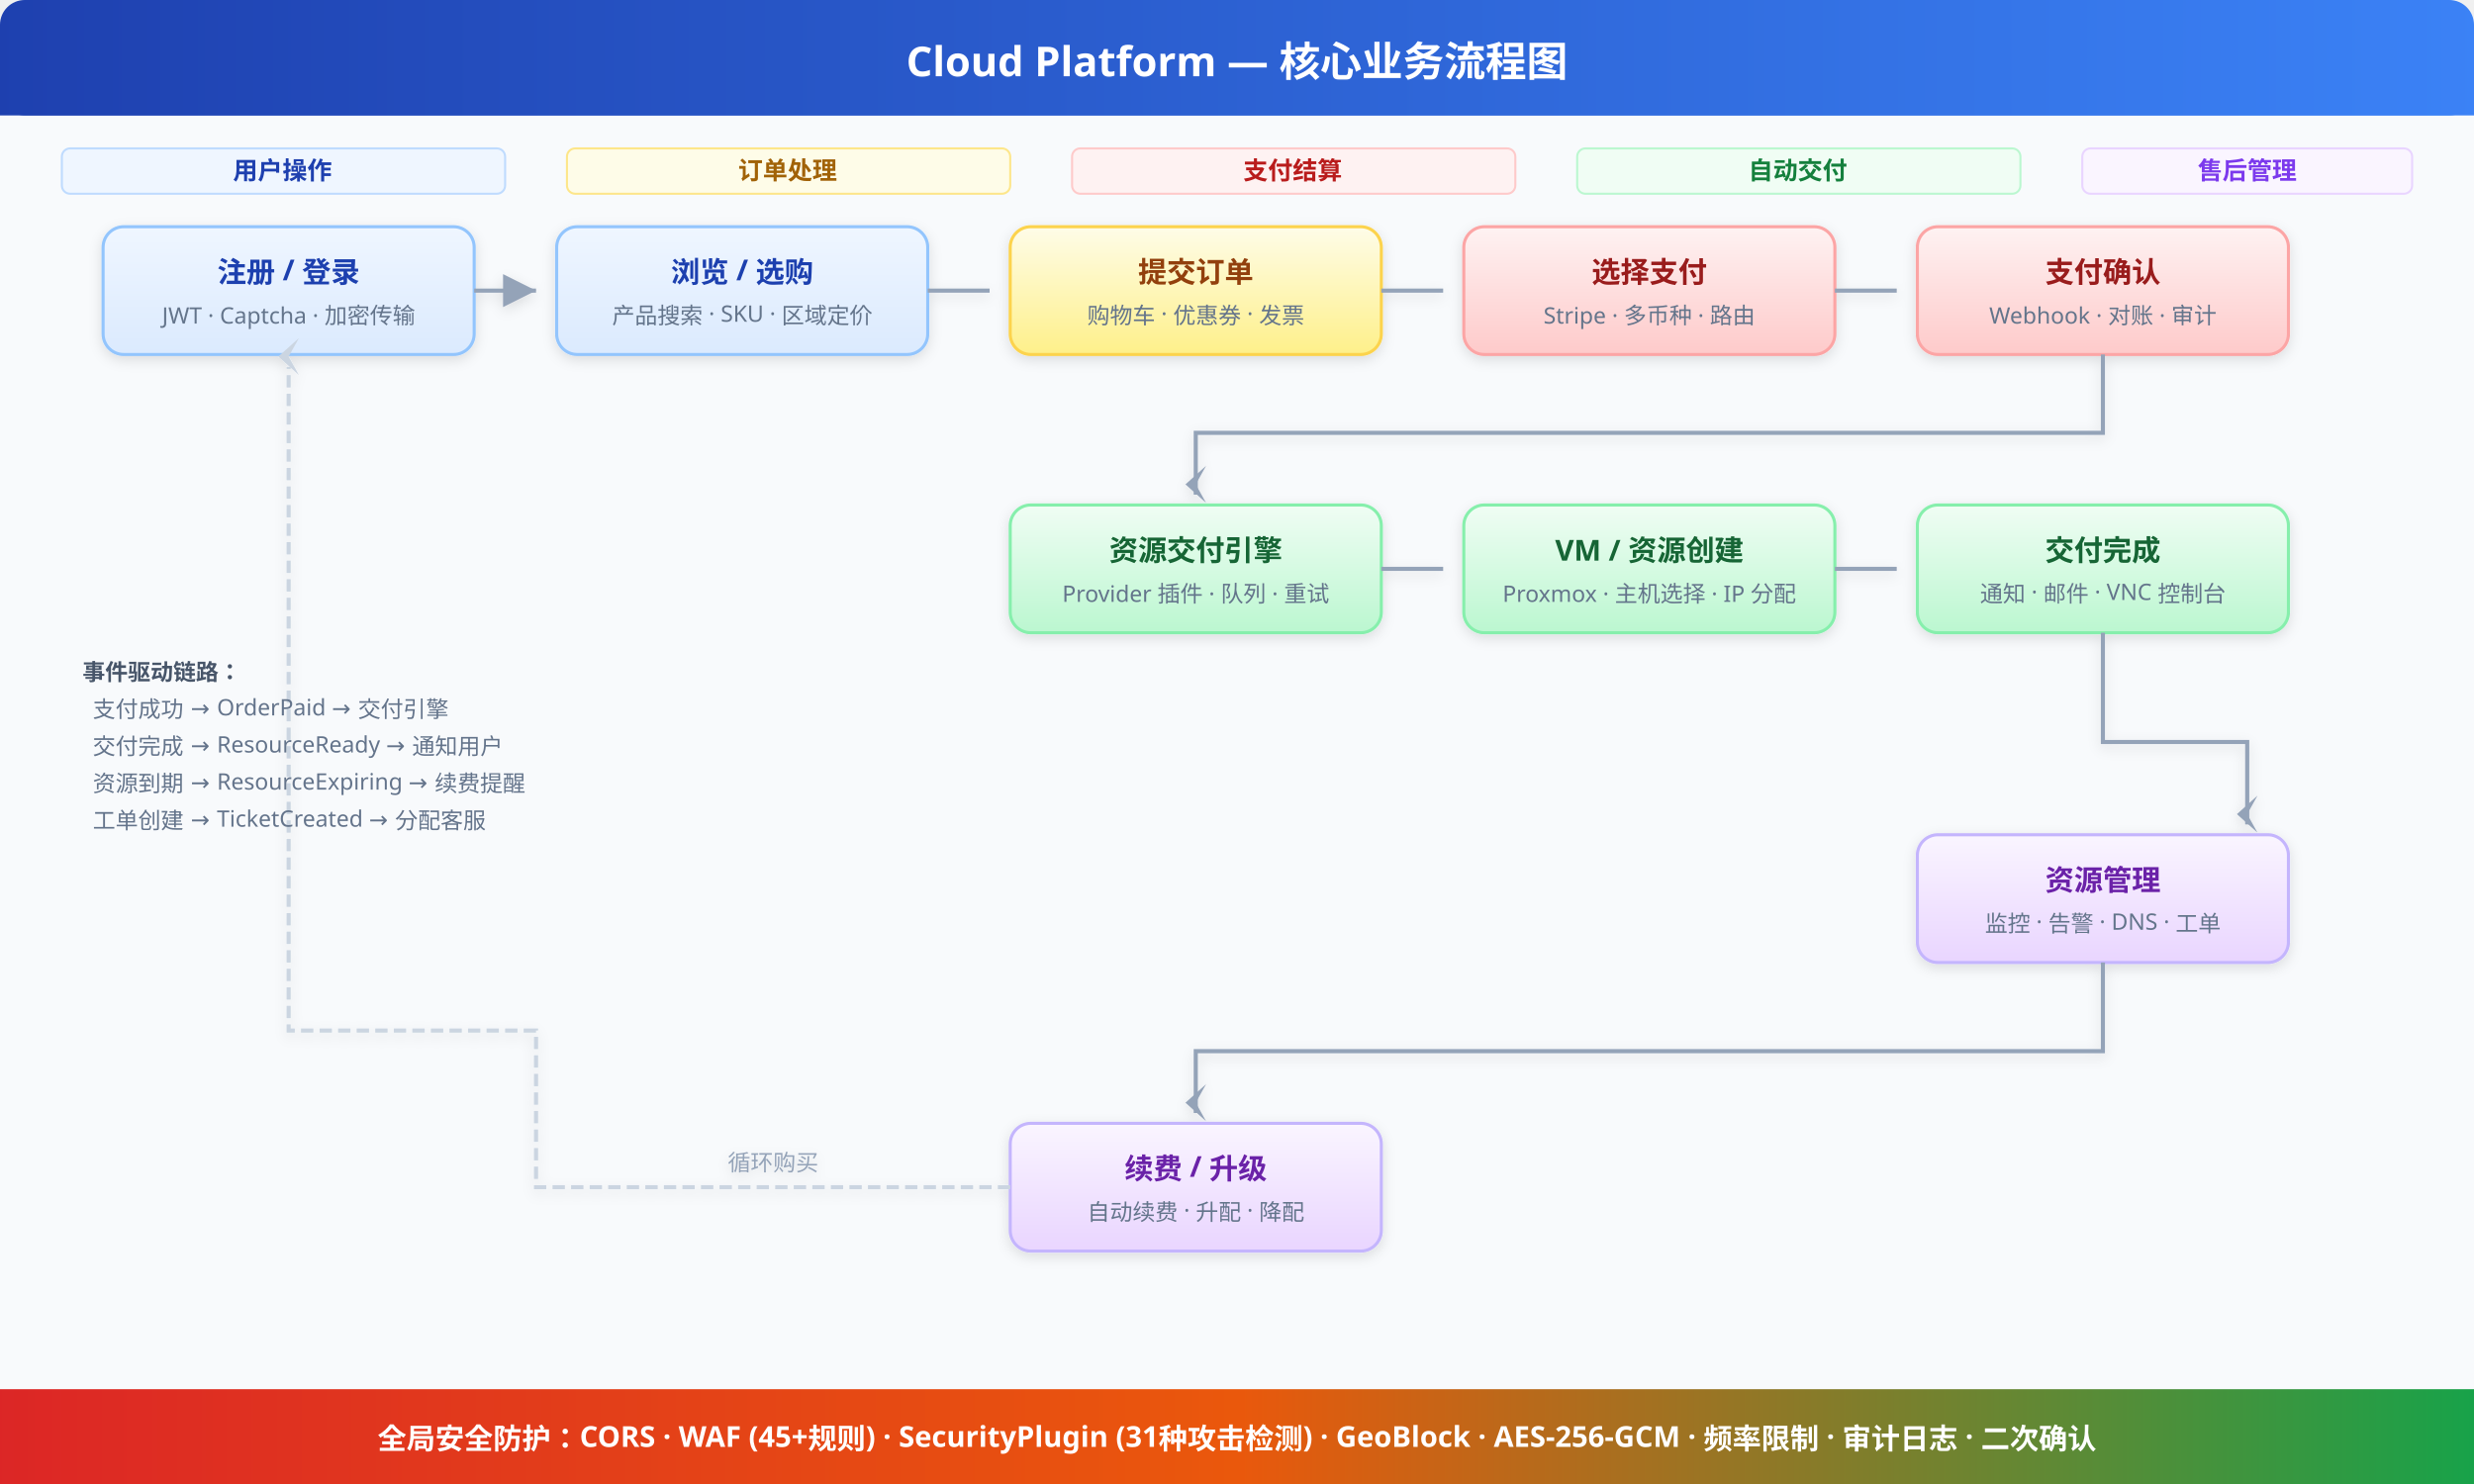
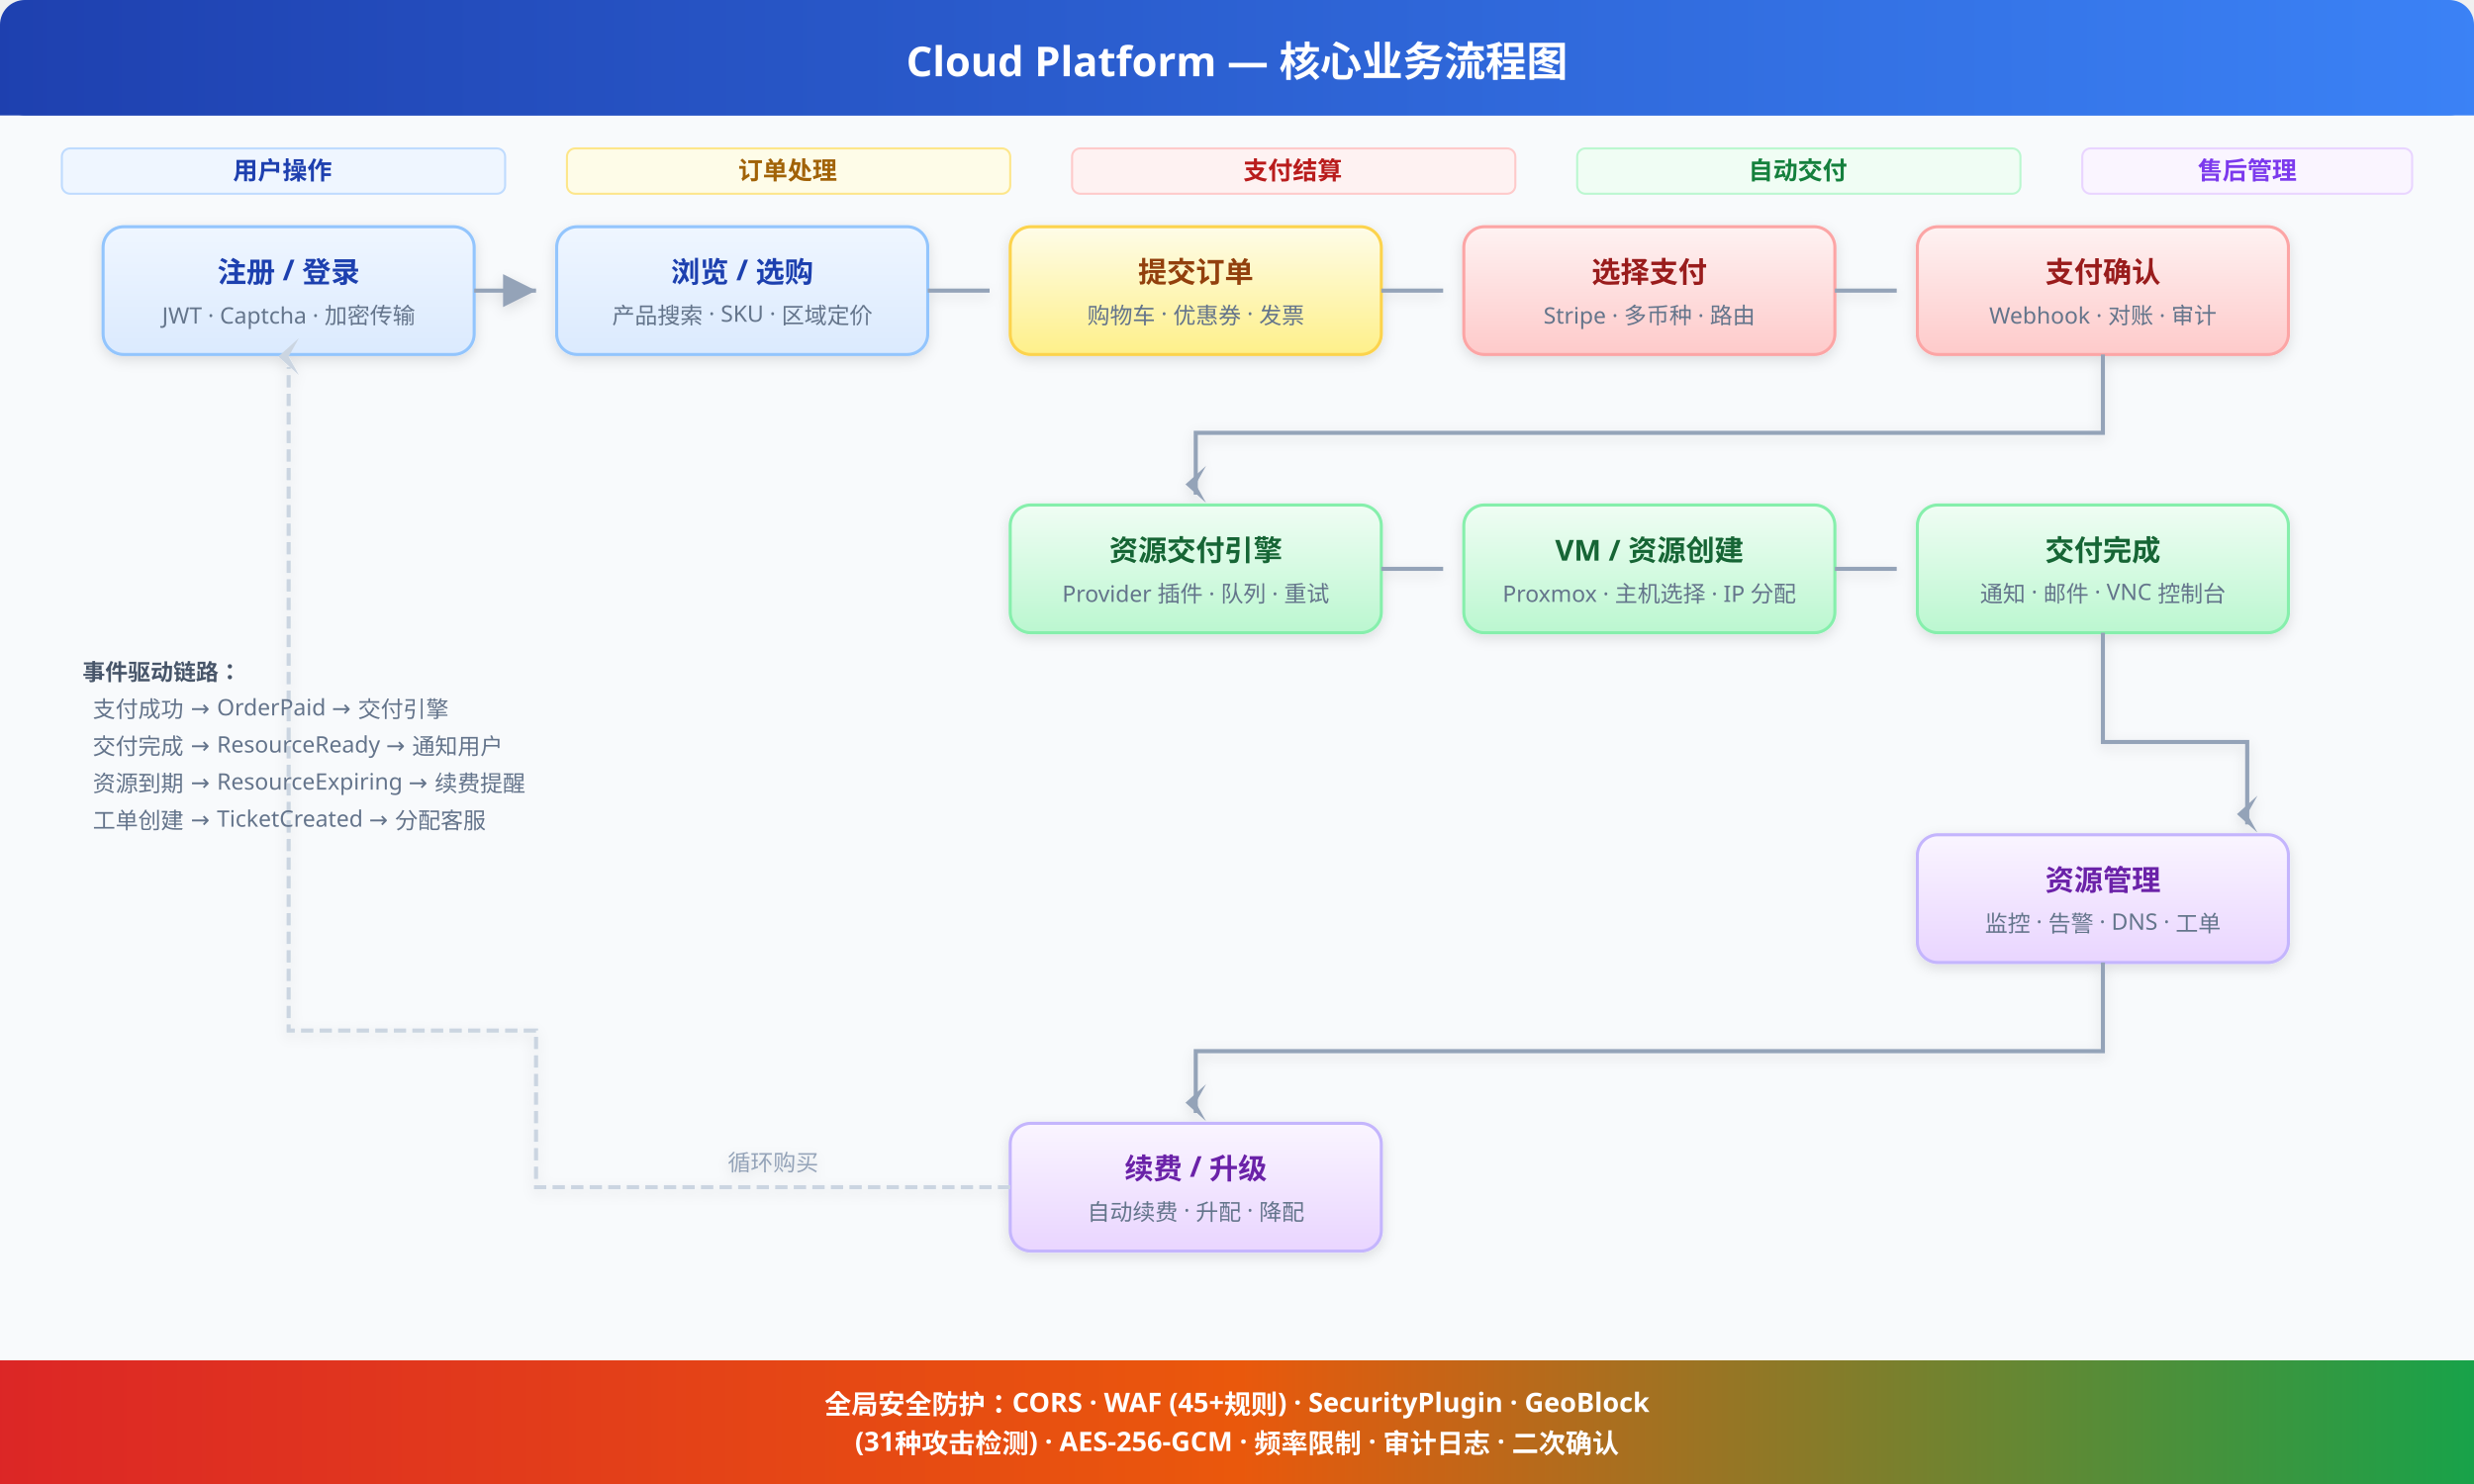
<svg xmlns="http://www.w3.org/2000/svg" viewBox="0 0 1200 720" font-family="'Microsoft YaHei','PingFang SC','Noto Sans SC',sans-serif">
  <defs>
    <linearGradient id="hdr" x1="0" y1="0" x2="1" y2="0">
      <stop offset="0%" stop-color="#1e40af" />
      <stop offset="100%" stop-color="#3b82f6" />
    </linearGradient>
    <linearGradient id="userGrad" x1="0" y1="0" x2="0" y2="1">
      <stop offset="0%" stop-color="#eff6ff" />
      <stop offset="100%" stop-color="#dbeafe" />
    </linearGradient>
    <linearGradient id="orderGrad" x1="0" y1="0" x2="0" y2="1">
      <stop offset="0%" stop-color="#fefce8" />
      <stop offset="100%" stop-color="#fef08a" />
    </linearGradient>
    <linearGradient id="payGrad" x1="0" y1="0" x2="0" y2="1">
      <stop offset="0%" stop-color="#fef2f2" />
      <stop offset="100%" stop-color="#fecaca" />
    </linearGradient>
    <linearGradient id="provGrad" x1="0" y1="0" x2="0" y2="1">
      <stop offset="0%" stop-color="#f0fdf4" />
      <stop offset="100%" stop-color="#bbf7d0" />
    </linearGradient>
    <linearGradient id="mgmtGrad" x1="0" y1="0" x2="0" y2="1">
      <stop offset="0%" stop-color="#faf5ff" />
      <stop offset="100%" stop-color="#e9d5ff" />
    </linearGradient>
    <linearGradient id="secBar" x1="0" y1="0" x2="1" y2="0">
      <stop offset="0%" stop-color="#dc2626" />
      <stop offset="50%" stop-color="#ea580c" />
      <stop offset="100%" stop-color="#16a34a" />
    </linearGradient>
    <filter id="sh">
      <feDropShadow dx="0" dy="2" stdDeviation="3" flood-opacity="0.12" />
    </filter>
    <marker id="arr" markerWidth="8" markerHeight="8" refX="8" refY="4" orient="auto">
      <path d="M0,0 L8,4 L0,8 Z" fill="#94a3b8" />
    </marker>
    <marker id="arrDash" markerWidth="8" markerHeight="8" refX="8" refY="4" orient="auto">
      <path d="M0,0 L8,4 L0,8 Z" fill="#cbd5e1" />
    </marker>
  </defs>
  <rect width="1200" height="720" fill="#f8fafc" rx="12" />
  <rect x="0" y="0" width="1200" height="56" fill="url(#hdr)" rx="12" />
  <rect x="0" y="12" width="1200" height="44" fill="url(#hdr)" />
  <text x="600" y="37" text-anchor="middle" fill="#fff" font-size="20" font-weight="bold">Cloud Platform — 核心业务流程图</text>
  <g font-size="12" text-anchor="middle">
    <rect x="30" y="72" width="215" height="22" rx="4" fill="#eff6ff" stroke="#bfdbfe" />
    <text x="137" y="87" fill="#1e40af" font-weight="bold">用户操作</text>
    <rect x="275" y="72" width="215" height="22" rx="4" fill="#fefce8" stroke="#fde68a" />
    <text x="382" y="87" fill="#a16207" font-weight="bold">订单处理</text>
    <rect x="520" y="72" width="215" height="22" rx="4" fill="#fef2f2" stroke="#fecaca" />
    <text x="627" y="87" fill="#b91c1c" font-weight="bold">支付结算</text>
    <rect x="765" y="72" width="215" height="22" rx="4" fill="#f0fdf4" stroke="#bbf7d0" />
    <text x="872" y="87" fill="#15803d" font-weight="bold">自动交付</text>
    <rect x="1010" y="72" width="160" height="22" rx="4" fill="#faf5ff" stroke="#e9d5ff" />
    <text x="1090" y="87" fill="#7c3aed" font-weight="bold">售后管理</text>
  </g>
  <g filter="url(#sh)">
    <rect x="50" y="110" width="180" height="62" rx="10" fill="url(#userGrad)" stroke="#93c5fd" stroke-width="1.5" />
    <text x="140" y="137" text-anchor="middle" fill="#1e40af" font-size="14" font-weight="bold">注册 / 登录</text>
    <text x="140" y="157" text-anchor="middle" fill="#64748b" font-size="11">JWT · Captcha · 加密传输</text>
    <path d="M230,141 L260,141" stroke="#94a3b8" stroke-width="2" marker-end="url(#arr)" />
    <rect x="270" y="110" width="180" height="62" rx="10" fill="url(#userGrad)" stroke="#93c5fd" stroke-width="1.5" />
    <text x="360" y="137" text-anchor="middle" fill="#1e40af" font-size="14" font-weight="bold">浏览 / 选购</text>
    <text x="360" y="157" text-anchor="middle" fill="#64748b" font-size="11">产品搜索 · SKU · 区域定价</text>
    <path d="M450,141 L480,141" stroke="#94a3b8" stroke-width="2" />
    <rect x="490" y="110" width="180" height="62" rx="10" fill="url(#orderGrad)" stroke="#fcd34d" stroke-width="1.5" />
    <text x="580" y="137" text-anchor="middle" fill="#92400e" font-size="14" font-weight="bold">提交订单</text>
    <text x="580" y="157" text-anchor="middle" fill="#64748b" font-size="11">购物车 · 优惠券 · 发票</text>
    <path d="M670,141 L700,141" stroke="#94a3b8" stroke-width="2" />
    <rect x="710" y="110" width="180" height="62" rx="10" fill="url(#payGrad)" stroke="#fca5a5" stroke-width="1.5" />
    <text x="800" y="137" text-anchor="middle" fill="#991b1b" font-size="14" font-weight="bold">选择支付</text>
    <text x="800" y="157" text-anchor="middle" fill="#64748b" font-size="11">Stripe · 多币种 · 路由</text>
    <path d="M890,141 L920,141" stroke="#94a3b8" stroke-width="2" />
    <rect x="930" y="110" width="180" height="62" rx="10" fill="url(#payGrad)" stroke="#fca5a5" stroke-width="1.5" />
    <text x="1020" y="137" text-anchor="middle" fill="#991b1b" font-size="14" font-weight="bold">支付确认</text>
    <text x="1020" y="157" text-anchor="middle" fill="#64748b" font-size="11">Webhook · 对账 · 审计</text>
    <path d="M1020,172 L1020,210 L580,210 L580,240" stroke="#94a3b8" stroke-width="2" fill="none" />
    <polygon points="575,235 585,244 580,235 585,226" fill="#94a3b8" />
    <rect x="490" y="245" width="180" height="62" rx="10" fill="url(#provGrad)" stroke="#86efac" stroke-width="1.5" />
    <text x="580" y="272" text-anchor="middle" fill="#166534" font-size="14" font-weight="bold">资源交付引擎</text>
    <text x="580" y="292" text-anchor="middle" fill="#64748b" font-size="11">Provider 插件 · 队列 · 重试</text>
    <path d="M670,276 L700,276" stroke="#94a3b8" stroke-width="2" />
    <rect x="710" y="245" width="180" height="62" rx="10" fill="url(#provGrad)" stroke="#86efac" stroke-width="1.5" />
    <text x="800" y="272" text-anchor="middle" fill="#166534" font-size="14" font-weight="bold">VM / 资源创建</text>
    <text x="800" y="292" text-anchor="middle" fill="#64748b" font-size="11">Proxmox · 主机选择 · IP 分配</text>
    <path d="M890,276 L920,276" stroke="#94a3b8" stroke-width="2" />
    <rect x="930" y="245" width="180" height="62" rx="10" fill="url(#provGrad)" stroke="#86efac" stroke-width="1.5" />
    <text x="1020" y="272" text-anchor="middle" fill="#166534" font-size="14" font-weight="bold">交付完成</text>
    <text x="1020" y="292" text-anchor="middle" fill="#64748b" font-size="11">通知 · 邮件 · VNC 控制台</text>
    <path d="M1020,307 L1020,360 L1090,360 L1090,400" stroke="#94a3b8" stroke-width="2" fill="none" />
    <polygon points="1085,395 1095,404 1090,395 1095,386" fill="#94a3b8" />
    <rect x="930" y="405" width="180" height="62" rx="10" fill="url(#mgmtGrad)" stroke="#c4b5fd" stroke-width="1.5" />
    <text x="1020" y="432" text-anchor="middle" fill="#6b21a8" font-size="14" font-weight="bold">资源管理</text>
    <text x="1020" y="452" text-anchor="middle" fill="#64748b" font-size="11">监控 · 告警 · DNS · 工单</text>
    <path d="M1020,467 L1020,510 L580,510 L580,540" stroke="#94a3b8" stroke-width="2" fill="none" />
    <polygon points="575,535 585,544 580,535 585,526" fill="#94a3b8" />
    <rect x="490" y="545" width="180" height="62" rx="10" fill="url(#mgmtGrad)" stroke="#c4b5fd" stroke-width="1.5" />
    <text x="580" y="572" text-anchor="middle" fill="#6b21a8" font-size="14" font-weight="bold">续费 / 升级</text>
    <text x="580" y="592" text-anchor="middle" fill="#64748b" font-size="11">自动续费 · 升配 · 降配</text>
    <path d="M490,576 L260,576 L260,500 L140,500 L140,178" stroke="#cbd5e1" stroke-width="2" stroke-dasharray="6,3" fill="none" />
    <polygon points="135,173 145,182 140,173 145,164" fill="#cbd5e1" />
    <text x="375" y="568" text-anchor="middle" fill="#94a3b8" font-size="11">循环购买</text>
  </g>
  <g font-size="11" fill="#64748b">
    <text x="40" y="330" font-weight="bold" fill="#475569">事件驱动链路：</text>
    <text x="45" y="348">支付成功 → OrderPaid → 交付引擎</text>
    <text x="45" y="366">交付完成 → ResourceReady → 通知用户</text>
    <text x="45" y="384">资源到期 → ResourceExpiring → 续费提醒</text>
    <text x="45" y="402">工单创建 → TicketCreated → 分配客服</text>
  </g>
  <g>
-     <rect x="0" y="674" width="1200" height="46" fill="url(#secBar)" />
-     <text x="600" y="703" text-anchor="middle" fill="#fff" font-size="14" font-weight="bold">
-       全局安全防护：CORS · WAF (45+规则) · SecurityPlugin (31种攻击检测) · GeoBlock · AES-256-GCM · 频率限制 · 审计日志 · 二次确认
-     </text>
+     <rect x="0" y="660" width="1200" height="60" fill="url(#secBar)" />
+     <text x="600" y="686" text-anchor="middle" fill="#fff" font-size="13" font-weight="bold">全局安全防护：CORS · WAF (45+规则) · SecurityPlugin · GeoBlock</text>
+     <text x="600" y="704" text-anchor="middle" fill="#fff" font-size="13" font-weight="bold">(31种攻击检测) · AES-256-GCM · 频率限制 · 审计日志 · 二次确认</text>
  </g>
</svg>
